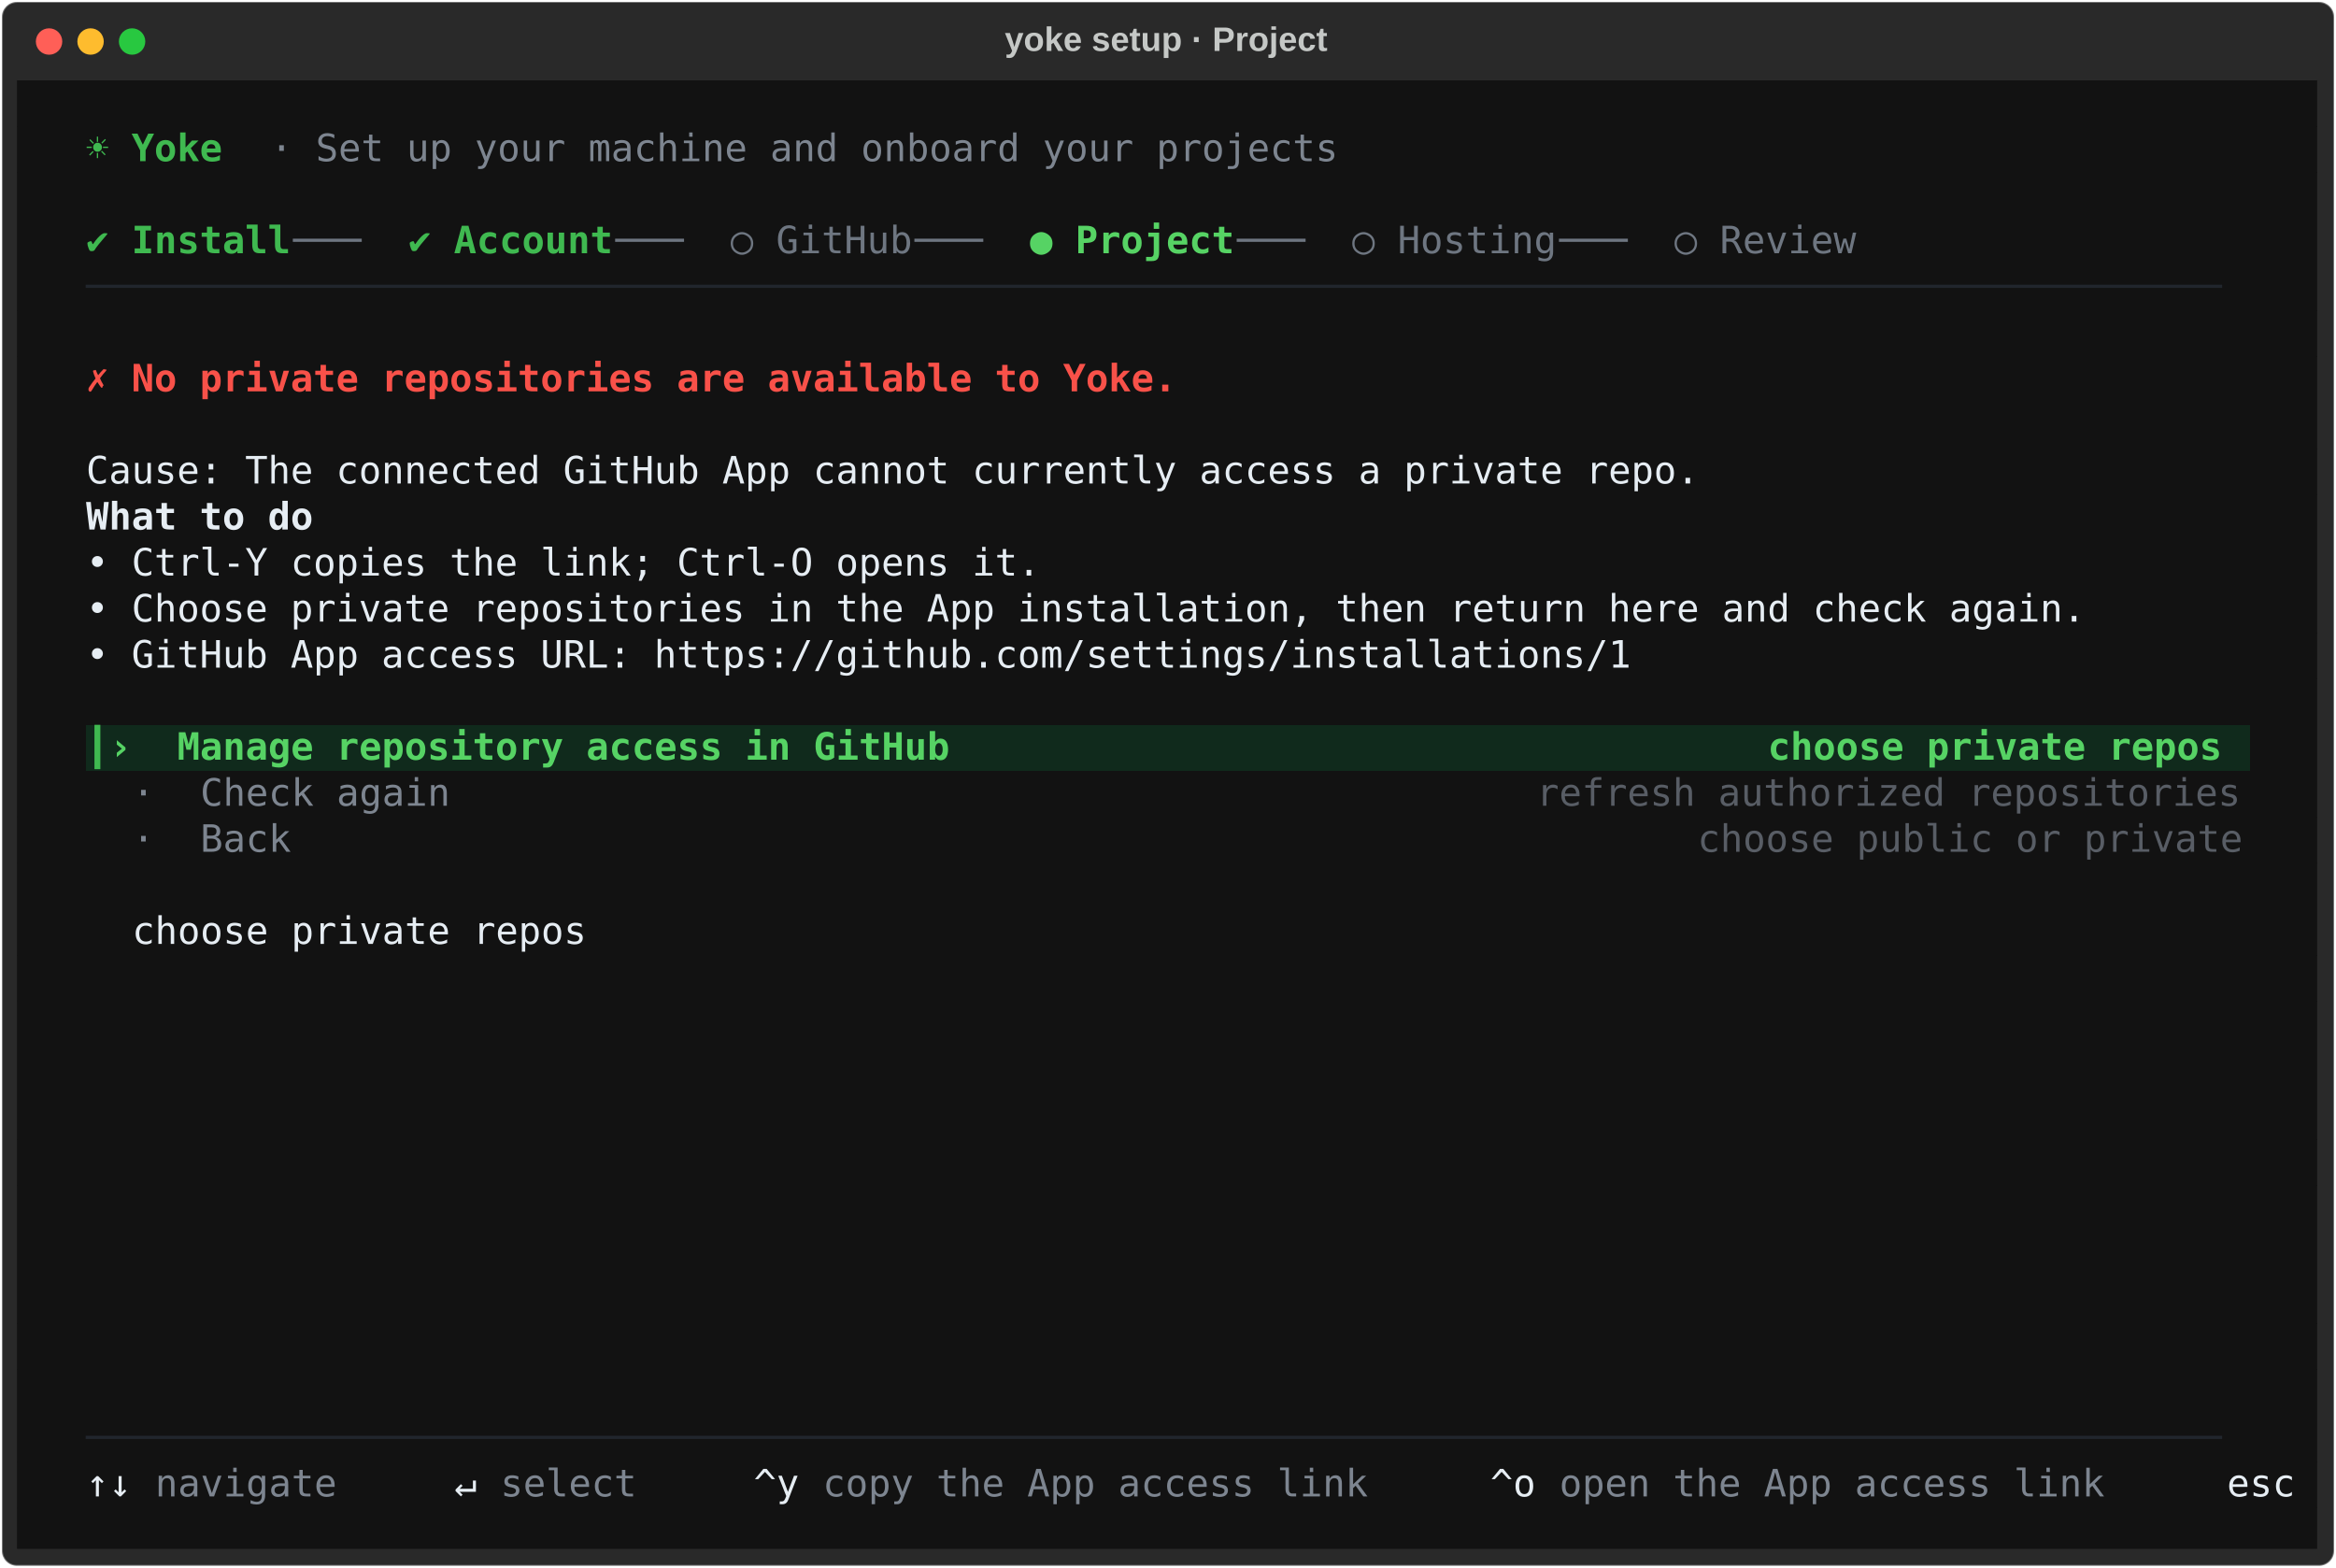
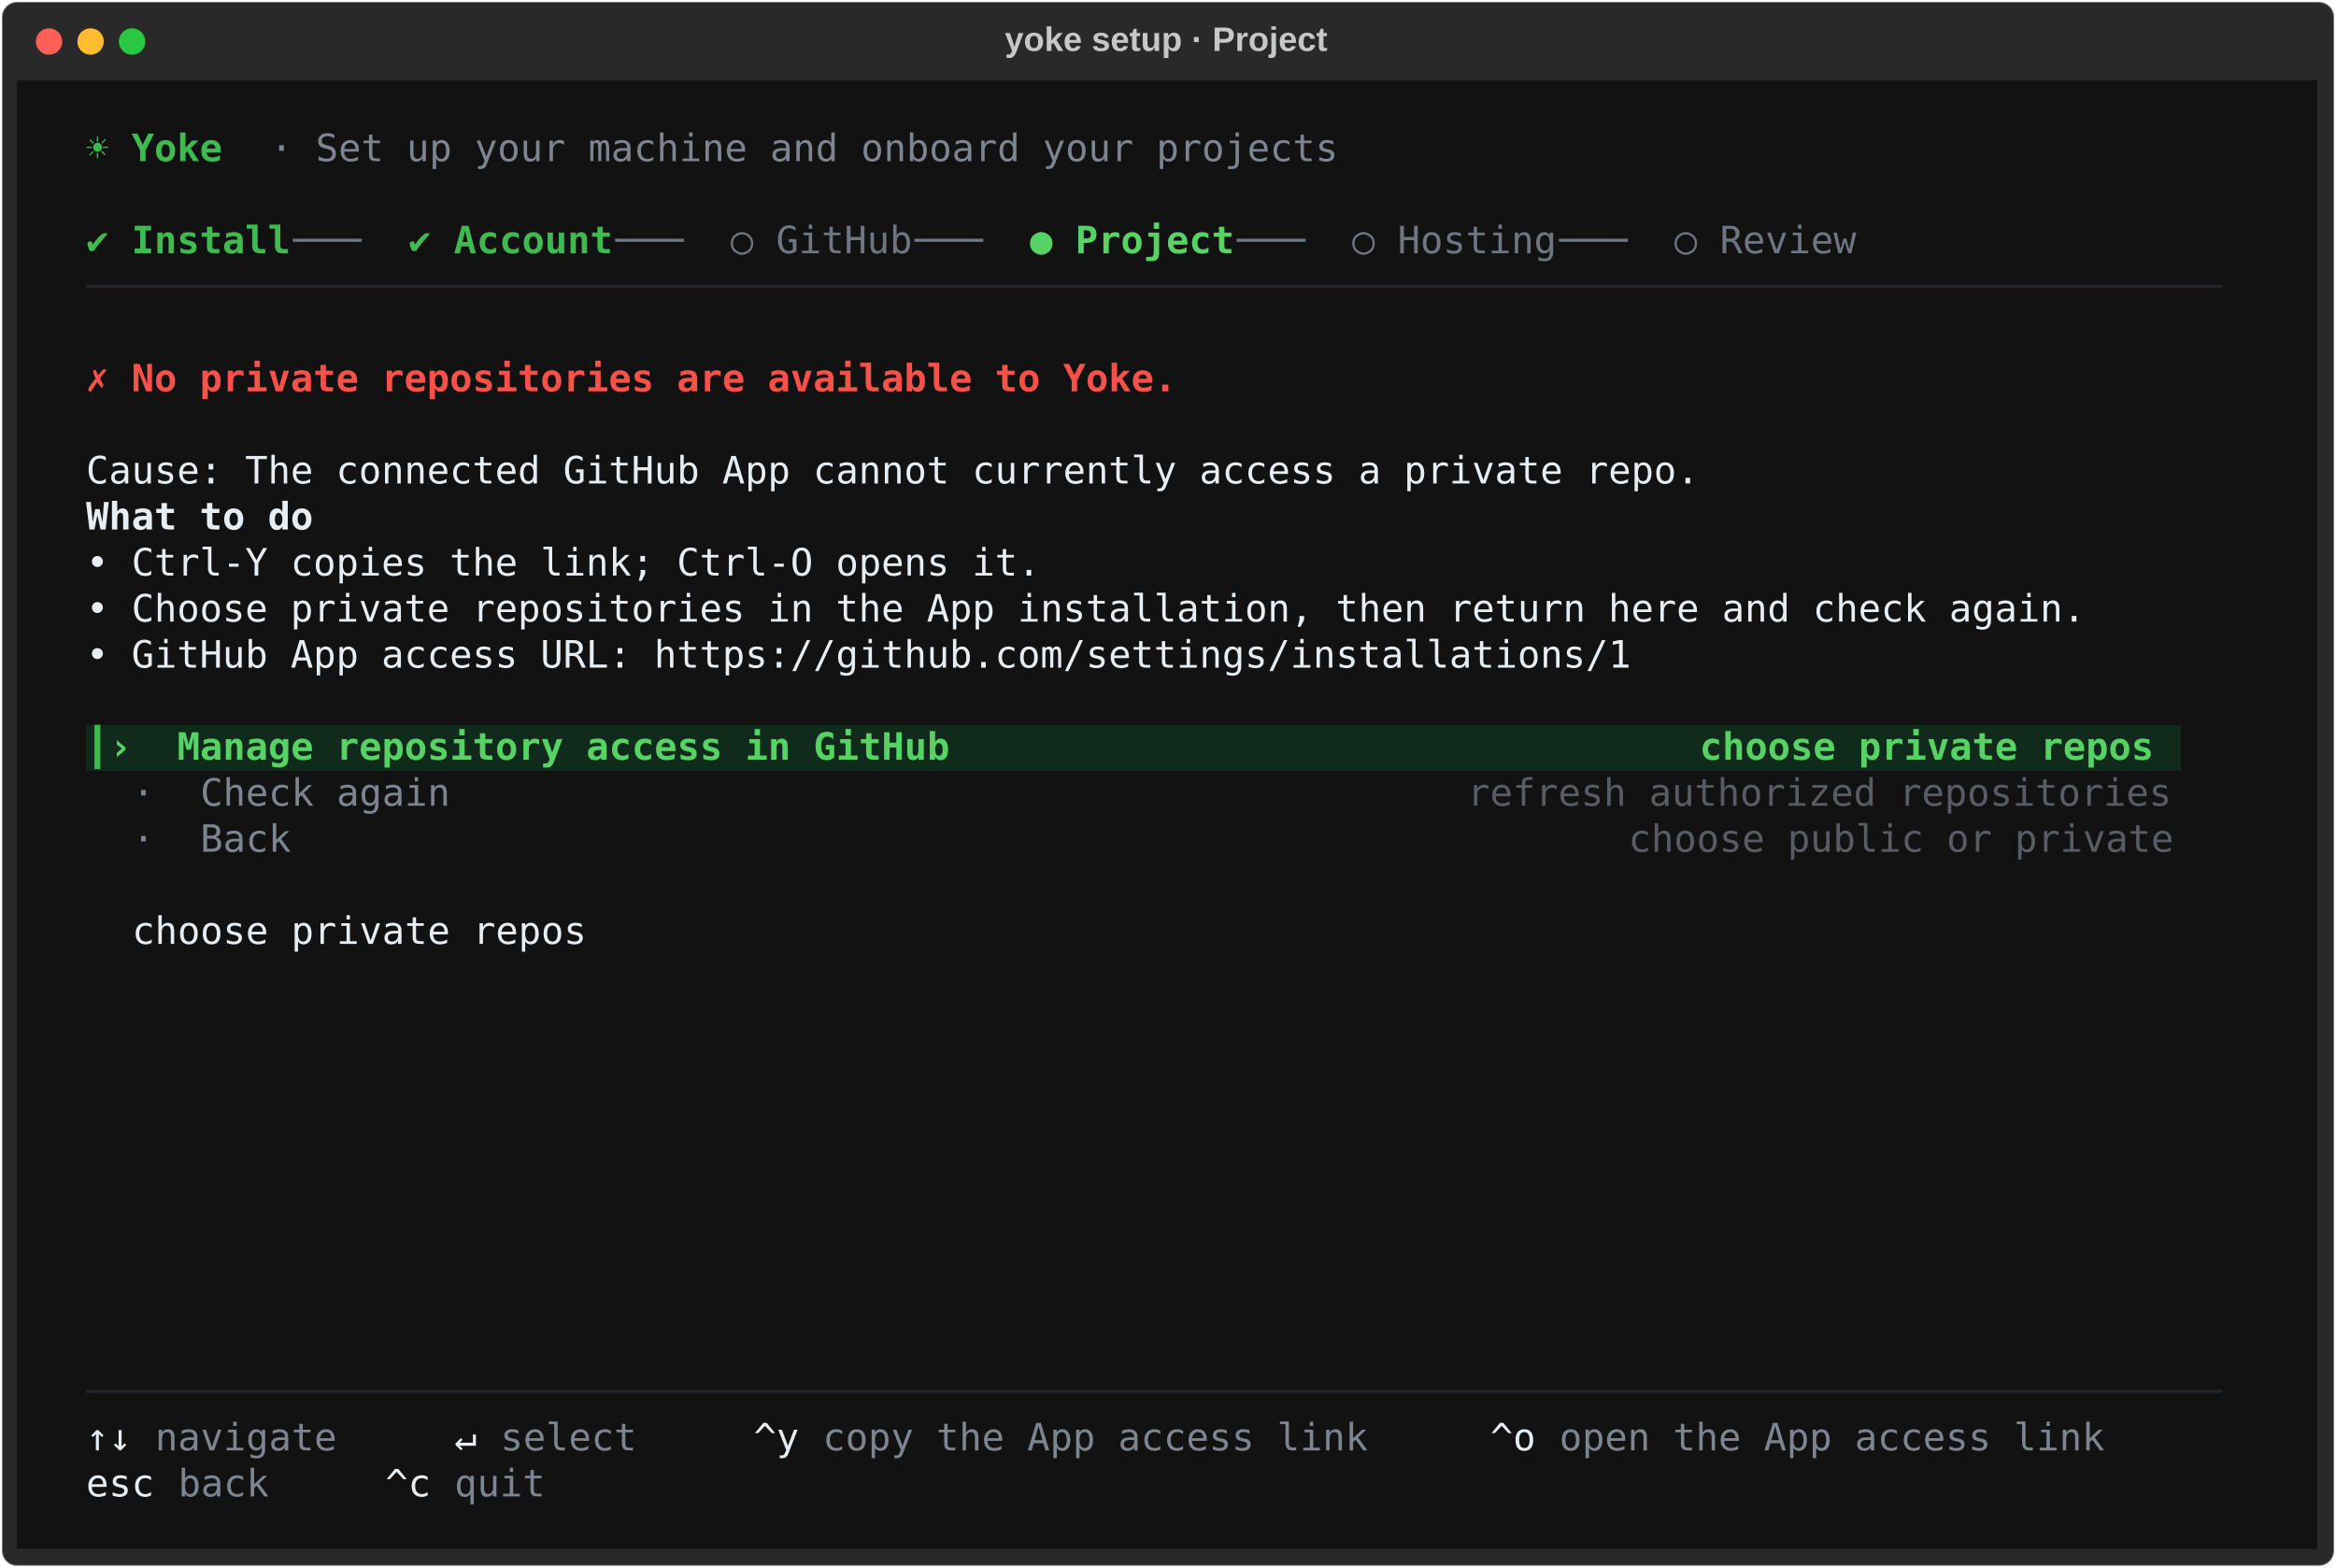
<svg xmlns="http://www.w3.org/2000/svg" class="rich-terminal" viewBox="0 0 1238 830.8">
  <style>

    @font-face {
        font-family: "Fira Code";
        src: local("FiraCode-Regular"),
                url("https://cdnjs.cloudflare.com/ajax/libs/firacode/{{VERSION}}/woff2/FiraCode-Regular.woff2") format("woff2"),
                url("https://cdnjs.cloudflare.com/ajax/libs/firacode/{{VERSION}}/woff/FiraCode-Regular.woff") format("woff");
        font-style: normal;
        font-weight: 400;
    }
    @font-face {
        font-family: "Fira Code";
        src: local("FiraCode-Bold"),
                url("https://cdnjs.cloudflare.com/ajax/libs/firacode/{{VERSION}}/woff2/FiraCode-Bold.woff2") format("woff2"),
                url("https://cdnjs.cloudflare.com/ajax/libs/firacode/{{VERSION}}/woff/FiraCode-Bold.woff") format("woff");
        font-style: bold;
        font-weight: 700;
    }

    .terminal-YOKE-matrix {
        font-family: Fira Code, monospace;
        font-size: 20px;
        line-height: 24.4px;
        font-variant-east-asian: full-width;
    }

    .terminal-YOKE-title {
        font-size: 18px;
        font-weight: bold;
        font-family: arial;
    }

.terminal-YOKE-r2 { fill: #3fb950;font-weight: bold }
.terminal-YOKE-r3 { fill: #e6edf3 }
.terminal-YOKE-r4 { fill: #7d8590 }
.terminal-YOKE-r5 { fill: #6e7681 }
.terminal-YOKE-r6 { fill: #56d364;font-weight: bold }
.terminal-YOKE-r7 { fill: #21262d }
.terminal-YOKE-r8 { fill: #f85149;font-weight: bold }
.terminal-YOKE-r9 { fill: #e6edf3;font-weight: bold }
.terminal-YOKE-r10 { fill: #3fb950 }
.terminal-YOKE-r12 { fill: #585d65 }
    </style>
  <defs>
    <clipPath id="terminal-YOKE-clip-terminal">
      <rect x="0" y="0" width="1219.0" height="779.8" />
    </clipPath>
    <clipPath id="terminal-YOKE-line-0">
      <rect x="0" y="1.5" width="1220" height="24.65" />
    </clipPath>
    <clipPath id="terminal-YOKE-line-1">
      <rect x="0" y="25.9" width="1220" height="24.65" />
    </clipPath>
    <clipPath id="terminal-YOKE-line-2">
      <rect x="0" y="50.3" width="1220" height="24.65" />
    </clipPath>
    <clipPath id="terminal-YOKE-line-3">
      <rect x="0" y="74.7" width="1220" height="24.65" />
    </clipPath>
    <clipPath id="terminal-YOKE-line-4">
      <rect x="0" y="99.1" width="1220" height="24.65" />
    </clipPath>
    <clipPath id="terminal-YOKE-line-5">
      <rect x="0" y="123.5" width="1220" height="24.65" />
    </clipPath>
    <clipPath id="terminal-YOKE-line-6">
      <rect x="0" y="147.9" width="1220" height="24.65" />
    </clipPath>
    <clipPath id="terminal-YOKE-line-7">
      <rect x="0" y="172.3" width="1220" height="24.65" />
    </clipPath>
    <clipPath id="terminal-YOKE-line-8">
      <rect x="0" y="196.7" width="1220" height="24.65" />
    </clipPath>
    <clipPath id="terminal-YOKE-line-9">
      <rect x="0" y="221.1" width="1220" height="24.65" />
    </clipPath>
    <clipPath id="terminal-YOKE-line-10">
      <rect x="0" y="245.5" width="1220" height="24.65" />
    </clipPath>
    <clipPath id="terminal-YOKE-line-11">
      <rect x="0" y="269.9" width="1220" height="24.65" />
    </clipPath>
    <clipPath id="terminal-YOKE-line-12">
      <rect x="0" y="294.3" width="1220" height="24.65" />
    </clipPath>
    <clipPath id="terminal-YOKE-line-13">
      <rect x="0" y="318.7" width="1220" height="24.65" />
    </clipPath>
    <clipPath id="terminal-YOKE-line-14">
      <rect x="0" y="343.1" width="1220" height="24.65" />
    </clipPath>
    <clipPath id="terminal-YOKE-line-15">
      <rect x="0" y="367.5" width="1220" height="24.65" />
    </clipPath>
    <clipPath id="terminal-YOKE-line-16">
      <rect x="0" y="391.9" width="1220" height="24.65" />
    </clipPath>
    <clipPath id="terminal-YOKE-line-17">
      <rect x="0" y="416.3" width="1220" height="24.65" />
    </clipPath>
    <clipPath id="terminal-YOKE-line-18">
      <rect x="0" y="440.7" width="1220" height="24.65" />
    </clipPath>
    <clipPath id="terminal-YOKE-line-19">
      <rect x="0" y="465.1" width="1220" height="24.65" />
    </clipPath>
    <clipPath id="terminal-YOKE-line-20">
      <rect x="0" y="489.5" width="1220" height="24.65" />
    </clipPath>
    <clipPath id="terminal-YOKE-line-21">
      <rect x="0" y="513.9" width="1220" height="24.65" />
    </clipPath>
    <clipPath id="terminal-YOKE-line-22">
      <rect x="0" y="538.3" width="1220" height="24.65" />
    </clipPath>
    <clipPath id="terminal-YOKE-line-23">
      <rect x="0" y="562.7" width="1220" height="24.65" />
    </clipPath>
    <clipPath id="terminal-YOKE-line-24">
      <rect x="0" y="587.1" width="1220" height="24.65" />
    </clipPath>
    <clipPath id="terminal-YOKE-line-25">
      <rect x="0" y="611.5" width="1220" height="24.65" />
    </clipPath>
    <clipPath id="terminal-YOKE-line-26">
      <rect x="0" y="635.9" width="1220" height="24.65" />
    </clipPath>
    <clipPath id="terminal-YOKE-line-27">
      <rect x="0" y="660.3" width="1220" height="24.65" />
    </clipPath>
    <clipPath id="terminal-YOKE-line-28">
      <rect x="0" y="684.7" width="1220" height="24.65" />
    </clipPath>
    <clipPath id="terminal-YOKE-line-29">
      <rect x="0" y="709.1" width="1220" height="24.65" />
    </clipPath>
    <clipPath id="terminal-YOKE-line-30">
      <rect x="0" y="733.5" width="1220" height="24.65" />
    </clipPath>
  </defs>
  <rect fill="#292929" stroke="rgba(255,255,255,0.35)" stroke-width="1" x="1" y="1" width="1236" height="828.8" rx="8" />
  <text class="terminal-YOKE-title" fill="#c5c8c6" text-anchor="middle" x="618" y="27">yoke setup · Project</text>
  <g transform="translate(26,22)">
    <circle cx="0" cy="0" r="7" fill="#ff5f57" />
    <circle cx="22" cy="0" r="7" fill="#febc2e" />
    <circle cx="44" cy="0" r="7" fill="#28c840" />
  </g>
  <g transform="translate(9, 41)" clip-path="url(#terminal-YOKE-clip-terminal)">
    <rect fill="#121212" x="0" y="1.5" width="1220" height="24.65" shape-rendering="crispEdges" />
    <rect fill="#121212" x="0" y="25.9" width="36.6" height="24.65" shape-rendering="crispEdges" />
    <rect fill="#121212" x="36.6" y="25.9" width="73.2" height="24.65" shape-rendering="crispEdges" />
    <rect fill="#121212" x="109.8" y="25.9" width="24.4" height="24.65" shape-rendering="crispEdges" />
    <rect fill="#121212" x="134.2" y="25.9" width="573.4" height="24.65" shape-rendering="crispEdges" />
-     <rect fill="#121212" x="707.6" y="25.9" width="512.4" height="24.65" shape-rendering="crispEdges" />
+     <rect fill="#121212" x="707.6" y="25.9" width="475.8" height="24.65" shape-rendering="crispEdges" />
+     <rect fill="#121212" x="1183.4" y="25.9" width="36.6" height="24.65" shape-rendering="crispEdges" />
    <rect fill="#121212" x="0" y="50.3" width="1220" height="24.65" shape-rendering="crispEdges" />
    <rect fill="#121212" x="0" y="74.7" width="36.6" height="24.65" shape-rendering="crispEdges" />
    <rect fill="#121212" x="36.6" y="74.7" width="109.8" height="24.65" shape-rendering="crispEdges" />
    <rect fill="#121212" x="146.4" y="74.7" width="61" height="24.65" shape-rendering="crispEdges" />
    <rect fill="#121212" x="207.4" y="74.7" width="109.8" height="24.65" shape-rendering="crispEdges" />
    <rect fill="#121212" x="317.2" y="74.7" width="61" height="24.65" shape-rendering="crispEdges" />
    <rect fill="#121212" x="378.2" y="74.7" width="97.6" height="24.65" shape-rendering="crispEdges" />
    <rect fill="#121212" x="475.8" y="74.7" width="61" height="24.65" shape-rendering="crispEdges" />
    <rect fill="#121212" x="536.8" y="74.7" width="109.8" height="24.65" shape-rendering="crispEdges" />
    <rect fill="#121212" x="646.6" y="74.7" width="61" height="24.65" shape-rendering="crispEdges" />
    <rect fill="#121212" x="707.6" y="74.7" width="109.8" height="24.65" shape-rendering="crispEdges" />
    <rect fill="#121212" x="817.4" y="74.7" width="61" height="24.65" shape-rendering="crispEdges" />
    <rect fill="#121212" x="878.4" y="74.7" width="97.6" height="24.65" shape-rendering="crispEdges" />
-     <rect fill="#121212" x="976" y="74.7" width="244" height="24.65" shape-rendering="crispEdges" />
+     <rect fill="#121212" x="976" y="74.7" width="207.4" height="24.65" shape-rendering="crispEdges" />
+     <rect fill="#121212" x="1183.4" y="74.7" width="36.6" height="24.65" shape-rendering="crispEdges" />
    <rect fill="#121212" x="0" y="99.1" width="36.6" height="24.65" shape-rendering="crispEdges" />
    <rect fill="#121212" x="36.6" y="99.1" width="1146.8" height="24.65" shape-rendering="crispEdges" />
    <rect fill="#121212" x="1183.4" y="99.1" width="36.6" height="24.65" shape-rendering="crispEdges" />
    <rect fill="#121212" x="0" y="123.5" width="1220" height="24.65" shape-rendering="crispEdges" />
    <rect fill="#121212" x="0" y="147.9" width="36.6" height="24.65" shape-rendering="crispEdges" />
    <rect fill="#121212" x="36.6" y="147.9" width="585.6" height="24.65" shape-rendering="crispEdges" />
-     <rect fill="#121212" x="622.2" y="147.9" width="597.8" height="24.65" shape-rendering="crispEdges" />
+     <rect fill="#121212" x="622.2" y="147.9" width="561.2" height="24.65" shape-rendering="crispEdges" />
+     <rect fill="#121212" x="1183.4" y="147.9" width="36.6" height="24.65" shape-rendering="crispEdges" />
    <rect fill="#121212" x="0" y="172.3" width="36.6" height="24.65" shape-rendering="crispEdges" />
    <rect fill="#121212" x="36.6" y="172.3" width="0" height="24.65" shape-rendering="crispEdges" />
-     <rect fill="#121212" x="36.6" y="172.3" width="1183.4" height="24.65" shape-rendering="crispEdges" />
+     <rect fill="#121212" x="36.6" y="172.3" width="1146.8" height="24.65" shape-rendering="crispEdges" />
+     <rect fill="#121212" x="1183.4" y="172.3" width="36.6" height="24.65" shape-rendering="crispEdges" />
    <rect fill="#121212" x="0" y="196.7" width="36.6" height="24.65" shape-rendering="crispEdges" />
    <rect fill="#121212" x="36.6" y="196.7" width="866.2" height="24.65" shape-rendering="crispEdges" />
-     <rect fill="#121212" x="902.8" y="196.7" width="317.2" height="24.65" shape-rendering="crispEdges" />
+     <rect fill="#121212" x="902.8" y="196.7" width="280.6" height="24.65" shape-rendering="crispEdges" />
+     <rect fill="#121212" x="1183.4" y="196.7" width="36.6" height="24.65" shape-rendering="crispEdges" />
    <rect fill="#121212" x="0" y="221.1" width="36.6" height="24.65" shape-rendering="crispEdges" />
    <rect fill="#121212" x="36.6" y="221.1" width="122" height="24.65" shape-rendering="crispEdges" />
-     <rect fill="#121212" x="158.6" y="221.1" width="1061.4" height="24.65" shape-rendering="crispEdges" />
+     <rect fill="#121212" x="158.6" y="221.1" width="1024.8" height="24.65" shape-rendering="crispEdges" />
+     <rect fill="#121212" x="1183.4" y="221.1" width="36.6" height="24.65" shape-rendering="crispEdges" />
    <rect fill="#121212" x="0" y="245.5" width="36.6" height="24.65" shape-rendering="crispEdges" />
    <rect fill="#121212" x="36.6" y="245.5" width="536.8" height="24.65" shape-rendering="crispEdges" />
-     <rect fill="#121212" x="573.4" y="245.5" width="646.6" height="24.65" shape-rendering="crispEdges" />
+     <rect fill="#121212" x="573.4" y="245.5" width="610" height="24.65" shape-rendering="crispEdges" />
+     <rect fill="#121212" x="1183.4" y="245.5" width="36.6" height="24.65" shape-rendering="crispEdges" />
    <rect fill="#121212" x="0" y="269.9" width="36.6" height="24.65" shape-rendering="crispEdges" />
    <rect fill="#121212" x="36.6" y="269.9" width="1098" height="24.65" shape-rendering="crispEdges" />
-     <rect fill="#121212" x="1134.6" y="269.9" width="85.4" height="24.65" shape-rendering="crispEdges" />
+     <rect fill="#121212" x="1134.6" y="269.9" width="48.8" height="24.65" shape-rendering="crispEdges" />
+     <rect fill="#121212" x="1183.4" y="269.9" width="36.6" height="24.65" shape-rendering="crispEdges" />
    <rect fill="#121212" x="0" y="294.3" width="36.6" height="24.65" shape-rendering="crispEdges" />
    <rect fill="#121212" x="36.6" y="294.3" width="854" height="24.65" shape-rendering="crispEdges" />
-     <rect fill="#121212" x="890.6" y="294.3" width="329.4" height="24.65" shape-rendering="crispEdges" />
+     <rect fill="#121212" x="890.6" y="294.3" width="292.8" height="24.65" shape-rendering="crispEdges" />
+     <rect fill="#121212" x="1183.4" y="294.3" width="36.6" height="24.65" shape-rendering="crispEdges" />
    <rect fill="#121212" x="0" y="318.7" width="36.6" height="24.65" shape-rendering="crispEdges" />
    <rect fill="#121212" x="36.6" y="318.7" width="0" height="24.65" shape-rendering="crispEdges" />
-     <rect fill="#121212" x="36.6" y="318.7" width="1183.4" height="24.65" shape-rendering="crispEdges" />
+     <rect fill="#121212" x="36.6" y="318.7" width="1146.8" height="24.65" shape-rendering="crispEdges" />
+     <rect fill="#121212" x="1183.4" y="318.7" width="36.6" height="24.65" shape-rendering="crispEdges" />
    <rect fill="#121212" x="0" y="343.1" width="36.6" height="24.65" shape-rendering="crispEdges" />
    <rect fill="#102a1c" x="36.6" y="343.1" width="12.2" height="24.65" shape-rendering="crispEdges" />
-     <rect fill="#102a1c" x="48.8" y="343.1" width="1134.6" height="24.65" shape-rendering="crispEdges" />
+     <rect fill="#102a1c" x="48.8" y="343.1" width="1098" height="24.65" shape-rendering="crispEdges" />
+     <rect fill="#121212" x="1146.8" y="343.1" width="36.6" height="24.65" shape-rendering="crispEdges" />
    <rect fill="#121212" x="1183.4" y="343.1" width="36.6" height="24.65" shape-rendering="crispEdges" />
    <rect fill="#121212" x="0" y="367.5" width="36.6" height="24.65" shape-rendering="crispEdges" />
    <rect fill="#121212" x="36.6" y="367.5" width="12.2" height="24.65" shape-rendering="crispEdges" />
    <rect fill="#121212" x="48.8" y="367.5" width="12.2" height="24.65" shape-rendering="crispEdges" />
-     <rect fill="#121212" x="61" y="367.5" width="744.2" height="24.65" shape-rendering="crispEdges" />
-     <rect fill="#121212" x="805.2" y="367.5" width="378.2" height="24.65" shape-rendering="crispEdges" />
+     <rect fill="#121212" x="61" y="367.5" width="707.6" height="24.65" shape-rendering="crispEdges" />
+     <rect fill="#121212" x="768.6" y="367.5" width="378.2" height="24.65" shape-rendering="crispEdges" />
+     <rect fill="#121212" x="1146.8" y="367.5" width="36.6" height="24.65" shape-rendering="crispEdges" />
    <rect fill="#121212" x="1183.4" y="367.5" width="36.6" height="24.65" shape-rendering="crispEdges" />
    <rect fill="#121212" x="0" y="391.9" width="36.6" height="24.65" shape-rendering="crispEdges" />
    <rect fill="#121212" x="36.6" y="391.9" width="12.2" height="24.65" shape-rendering="crispEdges" />
    <rect fill="#121212" x="48.8" y="391.9" width="12.2" height="24.65" shape-rendering="crispEdges" />
-     <rect fill="#121212" x="61" y="391.9" width="829.6" height="24.65" shape-rendering="crispEdges" />
-     <rect fill="#121212" x="890.6" y="391.9" width="292.8" height="24.65" shape-rendering="crispEdges" />
+     <rect fill="#121212" x="61" y="391.9" width="793" height="24.65" shape-rendering="crispEdges" />
+     <rect fill="#121212" x="854" y="391.9" width="292.8" height="24.65" shape-rendering="crispEdges" />
+     <rect fill="#121212" x="1146.8" y="391.9" width="36.6" height="24.65" shape-rendering="crispEdges" />
    <rect fill="#121212" x="1183.4" y="391.9" width="36.6" height="24.65" shape-rendering="crispEdges" />
    <rect fill="#121212" x="0" y="416.3" width="36.6" height="24.65" shape-rendering="crispEdges" />
-     <rect fill="#121212" x="36.6" y="416.3" width="1146.8" height="24.65" shape-rendering="crispEdges" />
+     <rect fill="#121212" x="36.6" y="416.3" width="1110.2" height="24.65" shape-rendering="crispEdges" />
+     <rect fill="#121212" x="1146.8" y="416.3" width="36.6" height="24.65" shape-rendering="crispEdges" />
    <rect fill="#121212" x="1183.4" y="416.3" width="36.6" height="24.65" shape-rendering="crispEdges" />
    <rect fill="#121212" x="0" y="440.7" width="36.6" height="24.65" shape-rendering="crispEdges" />
    <rect fill="#121212" x="36.6" y="440.7" width="24.4" height="24.65" shape-rendering="crispEdges" />
    <rect fill="#121212" x="61" y="440.7" width="244" height="24.65" shape-rendering="crispEdges" />
-     <rect fill="#121212" x="305" y="440.7" width="841.8" height="24.65" shape-rendering="crispEdges" />
+     <rect fill="#121212" x="305" y="440.7" width="805.2" height="24.65" shape-rendering="crispEdges" />
+     <rect fill="#121212" x="1110.2" y="440.7" width="36.6" height="24.65" shape-rendering="crispEdges" />
    <rect fill="#121212" x="1146.8" y="440.7" width="36.6" height="24.65" shape-rendering="crispEdges" />
    <rect fill="#121212" x="1183.4" y="440.7" width="36.6" height="24.65" shape-rendering="crispEdges" />
    <rect fill="#121212" x="0" y="465.1" width="36.6" height="24.65" shape-rendering="crispEdges" />
-     <rect fill="#121212" x="36.6" y="465.1" width="1183.4" height="24.65" shape-rendering="crispEdges" />
+     <rect fill="#121212" x="36.6" y="465.1" width="1146.8" height="24.65" shape-rendering="crispEdges" />
+     <rect fill="#121212" x="1183.4" y="465.1" width="36.6" height="24.65" shape-rendering="crispEdges" />
    <rect fill="#121212" x="0" y="489.5" width="36.6" height="24.65" shape-rendering="crispEdges" />
-     <rect fill="#121212" x="36.6" y="489.5" width="1183.4" height="24.65" shape-rendering="crispEdges" />
+     <rect fill="#121212" x="36.6" y="489.5" width="1146.8" height="24.65" shape-rendering="crispEdges" />
+     <rect fill="#121212" x="1183.4" y="489.5" width="36.6" height="24.65" shape-rendering="crispEdges" />
    <rect fill="#121212" x="0" y="513.9" width="36.6" height="24.65" shape-rendering="crispEdges" />
-     <rect fill="#121212" x="36.6" y="513.9" width="1183.4" height="24.65" shape-rendering="crispEdges" />
+     <rect fill="#121212" x="36.6" y="513.9" width="1146.8" height="24.65" shape-rendering="crispEdges" />
+     <rect fill="#121212" x="1183.4" y="513.9" width="36.6" height="24.65" shape-rendering="crispEdges" />
    <rect fill="#121212" x="0" y="538.3" width="36.6" height="24.65" shape-rendering="crispEdges" />
-     <rect fill="#121212" x="36.6" y="538.3" width="1183.4" height="24.65" shape-rendering="crispEdges" />
+     <rect fill="#121212" x="36.6" y="538.3" width="1146.8" height="24.65" shape-rendering="crispEdges" />
+     <rect fill="#121212" x="1183.4" y="538.3" width="36.6" height="24.65" shape-rendering="crispEdges" />
    <rect fill="#121212" x="0" y="562.7" width="36.6" height="24.65" shape-rendering="crispEdges" />
-     <rect fill="#121212" x="36.6" y="562.7" width="1183.4" height="24.65" shape-rendering="crispEdges" />
+     <rect fill="#121212" x="36.6" y="562.7" width="1146.8" height="24.65" shape-rendering="crispEdges" />
+     <rect fill="#121212" x="1183.4" y="562.7" width="36.6" height="24.65" shape-rendering="crispEdges" />
    <rect fill="#121212" x="0" y="587.1" width="36.6" height="24.65" shape-rendering="crispEdges" />
-     <rect fill="#121212" x="36.6" y="587.1" width="1183.4" height="24.65" shape-rendering="crispEdges" />
+     <rect fill="#121212" x="36.6" y="587.1" width="1146.8" height="24.65" shape-rendering="crispEdges" />
+     <rect fill="#121212" x="1183.4" y="587.1" width="36.6" height="24.65" shape-rendering="crispEdges" />
    <rect fill="#121212" x="0" y="611.5" width="36.6" height="24.65" shape-rendering="crispEdges" />
-     <rect fill="#121212" x="36.6" y="611.5" width="1183.4" height="24.65" shape-rendering="crispEdges" />
+     <rect fill="#121212" x="36.6" y="611.5" width="1146.8" height="24.65" shape-rendering="crispEdges" />
+     <rect fill="#121212" x="1183.4" y="611.5" width="36.6" height="24.65" shape-rendering="crispEdges" />
    <rect fill="#121212" x="0" y="635.9" width="36.6" height="24.65" shape-rendering="crispEdges" />
-     <rect fill="#121212" x="36.6" y="635.9" width="1183.4" height="24.65" shape-rendering="crispEdges" />
+     <rect fill="#121212" x="36.6" y="635.9" width="1146.8" height="24.65" shape-rendering="crispEdges" />
+     <rect fill="#121212" x="1183.4" y="635.9" width="36.6" height="24.65" shape-rendering="crispEdges" />
    <rect fill="#121212" x="0" y="660.3" width="36.6" height="24.65" shape-rendering="crispEdges" />
-     <rect fill="#121212" x="36.6" y="660.3" width="1183.4" height="24.65" shape-rendering="crispEdges" />
+     <rect fill="#121212" x="36.6" y="660.3" width="1146.8" height="24.65" shape-rendering="crispEdges" />
+     <rect fill="#121212" x="1183.4" y="660.3" width="36.6" height="24.65" shape-rendering="crispEdges" />
    <rect fill="#121212" x="0" y="684.7" width="36.6" height="24.65" shape-rendering="crispEdges" />
-     <rect fill="#121212" x="36.6" y="684.7" width="1183.4" height="24.65" shape-rendering="crispEdges" />
+     <rect fill="#121212" x="36.6" y="684.7" width="1146.8" height="24.65" shape-rendering="crispEdges" />
+     <rect fill="#121212" x="1183.4" y="684.7" width="36.6" height="24.65" shape-rendering="crispEdges" />
    <rect fill="#121212" x="0" y="709.1" width="36.6" height="24.65" shape-rendering="crispEdges" />
-     <rect fill="#121212" x="36.6" y="709.1" width="1146.8" height="24.65" shape-rendering="crispEdges" />
+     <rect fill="#121212" x="36.6" y="709.1" width="24.4" height="24.65" shape-rendering="crispEdges" />
+     <rect fill="#121212" x="61" y="709.1" width="12.2" height="24.65" shape-rendering="crispEdges" />
+     <rect fill="#121212" x="73.2" y="709.1" width="97.6" height="24.65" shape-rendering="crispEdges" />
+     <rect fill="#121212" x="170.8" y="709.1" width="61" height="24.65" shape-rendering="crispEdges" />
+     <rect fill="#121212" x="231.8" y="709.1" width="12.2" height="24.65" shape-rendering="crispEdges" />
+     <rect fill="#121212" x="244" y="709.1" width="12.2" height="24.65" shape-rendering="crispEdges" />
+     <rect fill="#121212" x="256.2" y="709.1" width="73.2" height="24.65" shape-rendering="crispEdges" />
+     <rect fill="#121212" x="329.4" y="709.1" width="61" height="24.65" shape-rendering="crispEdges" />
+     <rect fill="#121212" x="390.4" y="709.1" width="24.4" height="24.65" shape-rendering="crispEdges" />
+     <rect fill="#121212" x="414.8" y="709.1" width="12.2" height="24.65" shape-rendering="crispEdges" />
+     <rect fill="#121212" x="427" y="709.1" width="292.8" height="24.65" shape-rendering="crispEdges" />
+     <rect fill="#121212" x="719.8" y="709.1" width="61" height="24.65" shape-rendering="crispEdges" />
+     <rect fill="#121212" x="780.8" y="709.1" width="24.4" height="24.65" shape-rendering="crispEdges" />
+     <rect fill="#121212" x="805.2" y="709.1" width="12.2" height="24.65" shape-rendering="crispEdges" />
+     <rect fill="#121212" x="817.4" y="709.1" width="292.8" height="24.65" shape-rendering="crispEdges" />
+     <rect fill="#121212" x="1110.2" y="709.1" width="73.2" height="24.65" shape-rendering="crispEdges" />
    <rect fill="#121212" x="1183.4" y="709.1" width="36.6" height="24.65" shape-rendering="crispEdges" />
    <rect fill="#121212" x="0" y="733.5" width="36.6" height="24.65" shape-rendering="crispEdges" />
-     <rect fill="#121212" x="36.6" y="733.5" width="24.4" height="24.65" shape-rendering="crispEdges" />
-     <rect fill="#121212" x="61" y="733.5" width="12.2" height="24.65" shape-rendering="crispEdges" />
-     <rect fill="#121212" x="73.2" y="733.5" width="97.6" height="24.65" shape-rendering="crispEdges" />
-     <rect fill="#121212" x="170.8" y="733.5" width="61" height="24.65" shape-rendering="crispEdges" />
-     <rect fill="#121212" x="231.8" y="733.5" width="12.2" height="24.65" shape-rendering="crispEdges" />
-     <rect fill="#121212" x="244" y="733.5" width="12.2" height="24.65" shape-rendering="crispEdges" />
-     <rect fill="#121212" x="256.2" y="733.5" width="73.2" height="24.65" shape-rendering="crispEdges" />
-     <rect fill="#121212" x="329.4" y="733.5" width="61" height="24.65" shape-rendering="crispEdges" />
-     <rect fill="#121212" x="390.4" y="733.5" width="24.4" height="24.65" shape-rendering="crispEdges" />
-     <rect fill="#121212" x="414.8" y="733.5" width="12.2" height="24.65" shape-rendering="crispEdges" />
-     <rect fill="#121212" x="427" y="733.5" width="292.8" height="24.65" shape-rendering="crispEdges" />
-     <rect fill="#121212" x="719.8" y="733.5" width="61" height="24.65" shape-rendering="crispEdges" />
-     <rect fill="#121212" x="780.8" y="733.5" width="24.4" height="24.65" shape-rendering="crispEdges" />
-     <rect fill="#121212" x="805.2" y="733.5" width="12.2" height="24.65" shape-rendering="crispEdges" />
-     <rect fill="#121212" x="817.4" y="733.5" width="292.8" height="24.65" shape-rendering="crispEdges" />
-     <rect fill="#121212" x="1110.2" y="733.5" width="61" height="24.65" shape-rendering="crispEdges" />
-     <rect fill="#121212" x="1171.2" y="733.5" width="36.6" height="24.65" shape-rendering="crispEdges" />
-     <rect fill="#121212" x="1207.8" y="733.5" width="12.2" height="24.65" shape-rendering="crispEdges" />
+     <rect fill="#121212" x="36.6" y="733.5" width="36.6" height="24.65" shape-rendering="crispEdges" />
+     <rect fill="#121212" x="73.2" y="733.5" width="12.2" height="24.65" shape-rendering="crispEdges" />
+     <rect fill="#121212" x="85.4" y="733.5" width="48.8" height="24.65" shape-rendering="crispEdges" />
+     <rect fill="#121212" x="134.2" y="733.5" width="61" height="24.65" shape-rendering="crispEdges" />
+     <rect fill="#121212" x="195.2" y="733.5" width="24.4" height="24.65" shape-rendering="crispEdges" />
+     <rect fill="#121212" x="219.6" y="733.5" width="12.2" height="24.65" shape-rendering="crispEdges" />
+     <rect fill="#121212" x="231.8" y="733.5" width="48.8" height="24.65" shape-rendering="crispEdges" />
+     <rect fill="#121212" x="280.6" y="733.5" width="902.8" height="24.65" shape-rendering="crispEdges" />
+     <rect fill="#121212" x="1183.4" y="733.5" width="36.6" height="24.65" shape-rendering="crispEdges" />
    <rect fill="#121212" x="0" y="757.9" width="1220" height="24.65" shape-rendering="crispEdges" />
    <g class="terminal-YOKE-matrix">
      <text class="terminal-YOKE-r2" x="36.6" y="44.4" textLength="73.2" clip-path="url(#terminal-YOKE-line-1)">☀ Yoke</text>
      <text class="terminal-YOKE-r4" x="134.2" y="44.4" textLength="573.4" clip-path="url(#terminal-YOKE-line-1)">· Set up your machine and onboard your projects</text>
      <text class="terminal-YOKE-r2" x="36.6" y="93.2" textLength="109.8" clip-path="url(#terminal-YOKE-line-3)">✔ Install</text>
      <text class="terminal-YOKE-r5" x="146.4" y="93.2" textLength="61" clip-path="url(#terminal-YOKE-line-3)"> ─── </text>
      <text class="terminal-YOKE-r2" x="207.4" y="93.2" textLength="109.8" clip-path="url(#terminal-YOKE-line-3)">✔ Account</text>
      <text class="terminal-YOKE-r5" x="317.2" y="93.2" textLength="61" clip-path="url(#terminal-YOKE-line-3)"> ─── </text>
      <text class="terminal-YOKE-r5" x="378.2" y="93.2" textLength="97.6" clip-path="url(#terminal-YOKE-line-3)">○ GitHub</text>
      <text class="terminal-YOKE-r5" x="475.8" y="93.2" textLength="61" clip-path="url(#terminal-YOKE-line-3)"> ─── </text>
      <text class="terminal-YOKE-r6" x="536.8" y="93.2" textLength="109.8" clip-path="url(#terminal-YOKE-line-3)">● Project</text>
      <text class="terminal-YOKE-r5" x="646.6" y="93.2" textLength="61" clip-path="url(#terminal-YOKE-line-3)"> ─── </text>
      <text class="terminal-YOKE-r5" x="707.6" y="93.2" textLength="109.8" clip-path="url(#terminal-YOKE-line-3)">○ Hosting</text>
      <text class="terminal-YOKE-r5" x="817.4" y="93.2" textLength="61" clip-path="url(#terminal-YOKE-line-3)"> ─── </text>
      <text class="terminal-YOKE-r5" x="878.4" y="93.2" textLength="97.6" clip-path="url(#terminal-YOKE-line-3)">○ Review</text>
      <text class="terminal-YOKE-r7" x="36.6" y="117.6" textLength="1146.8" clip-path="url(#terminal-YOKE-line-4)">──────────────────────────────────────────────────────────────────────────────────────────────</text>
      <text class="terminal-YOKE-r8" x="36.6" y="166.4" textLength="585.6" clip-path="url(#terminal-YOKE-line-6)">✗ No private repositories are available to Yoke.</text>
      <text class="terminal-YOKE-r3" x="36.6" y="215.2" textLength="866.2" clip-path="url(#terminal-YOKE-line-8)">Cause: The connected GitHub App cannot currently access a private repo.</text>
      <text class="terminal-YOKE-r9" x="36.6" y="239.6" textLength="122" clip-path="url(#terminal-YOKE-line-9)">What to do</text>
      <text class="terminal-YOKE-r3" x="36.6" y="264" textLength="536.8" clip-path="url(#terminal-YOKE-line-10)">  • Ctrl-Y copies the link; Ctrl-O opens it.</text>
      <text class="terminal-YOKE-r3" x="36.6" y="288.4" textLength="1098" clip-path="url(#terminal-YOKE-line-11)">  • Choose private repositories in the App installation, then return here and check again.</text>
      <text class="terminal-YOKE-r3" x="36.6" y="312.8" textLength="854" clip-path="url(#terminal-YOKE-line-12)">  • GitHub App access URL: https://github.com/settings/installations/1</text>
      <text class="terminal-YOKE-r10" x="36.6" y="361.6" textLength="12.2" clip-path="url(#terminal-YOKE-line-14)">┃</text>
-       <text class="terminal-YOKE-r6" x="48.8" y="361.6" textLength="1134.6" clip-path="url(#terminal-YOKE-line-14)">›  Manage repository access in GitHub                                    choose private repos</text>
-       <text class="terminal-YOKE-r4" x="61" y="386" textLength="744.2" clip-path="url(#terminal-YOKE-line-15)">·  Check again                                               </text>
-       <text class="terminal-YOKE-r12" x="805.2" y="386" textLength="378.2" clip-path="url(#terminal-YOKE-line-15)">refresh authorized repositories</text>
-       <text class="terminal-YOKE-r4" x="61" y="410.4" textLength="829.6" clip-path="url(#terminal-YOKE-line-16)">·  Back                                                             </text>
-       <text class="terminal-YOKE-r12" x="890.6" y="410.4" textLength="292.8" clip-path="url(#terminal-YOKE-line-16)">choose public or private</text>
+       <text class="terminal-YOKE-r6" x="48.8" y="361.6" textLength="1098" clip-path="url(#terminal-YOKE-line-14)">›  Manage repository access in GitHub                                 choose private repos</text>
+       <text class="terminal-YOKE-r4" x="61" y="386" textLength="707.6" clip-path="url(#terminal-YOKE-line-15)">·  Check again                                            </text>
+       <text class="terminal-YOKE-r12" x="768.6" y="386" textLength="378.2" clip-path="url(#terminal-YOKE-line-15)">refresh authorized repositories</text>
+       <text class="terminal-YOKE-r4" x="61" y="410.4" textLength="793" clip-path="url(#terminal-YOKE-line-16)">·  Back                                                          </text>
+       <text class="terminal-YOKE-r12" x="854" y="410.4" textLength="292.8" clip-path="url(#terminal-YOKE-line-16)">choose public or private</text>
      <text class="terminal-YOKE-r3" x="61" y="459.2" textLength="244" clip-path="url(#terminal-YOKE-line-18)">choose private repos</text>
-       <text class="terminal-YOKE-r7" x="36.6" y="727.6" textLength="1146.8" clip-path="url(#terminal-YOKE-line-29)">──────────────────────────────────────────────────────────────────────────────────────────────</text>
-       <text class="terminal-YOKE-r3" x="36.6" y="752" textLength="24.4" clip-path="url(#terminal-YOKE-line-30)">↑↓</text>
-       <text class="terminal-YOKE-r4" x="73.2" y="752" textLength="97.6" clip-path="url(#terminal-YOKE-line-30)">navigate</text>
-       <text class="terminal-YOKE-r3" x="231.8" y="752" textLength="12.2" clip-path="url(#terminal-YOKE-line-30)">↵</text>
-       <text class="terminal-YOKE-r4" x="256.2" y="752" textLength="73.2" clip-path="url(#terminal-YOKE-line-30)">select</text>
-       <text class="terminal-YOKE-r3" x="390.4" y="752" textLength="24.4" clip-path="url(#terminal-YOKE-line-30)">^y</text>
-       <text class="terminal-YOKE-r4" x="427" y="752" textLength="292.8" clip-path="url(#terminal-YOKE-line-30)">copy the App access link</text>
-       <text class="terminal-YOKE-r3" x="780.8" y="752" textLength="24.4" clip-path="url(#terminal-YOKE-line-30)">^o</text>
-       <text class="terminal-YOKE-r4" x="817.4" y="752" textLength="292.8" clip-path="url(#terminal-YOKE-line-30)">open the App access link</text>
-       <text class="terminal-YOKE-r3" x="1171.2" y="752" textLength="36.6" clip-path="url(#terminal-YOKE-line-30)">esc</text>
+       <text class="terminal-YOKE-r7" x="36.6" y="703.2" textLength="1146.8" clip-path="url(#terminal-YOKE-line-28)">──────────────────────────────────────────────────────────────────────────────────────────────</text>
+       <text class="terminal-YOKE-r3" x="36.6" y="727.6" textLength="24.4" clip-path="url(#terminal-YOKE-line-29)">↑↓</text>
+       <text class="terminal-YOKE-r4" x="73.2" y="727.6" textLength="97.6" clip-path="url(#terminal-YOKE-line-29)">navigate</text>
+       <text class="terminal-YOKE-r3" x="231.8" y="727.6" textLength="12.2" clip-path="url(#terminal-YOKE-line-29)">↵</text>
+       <text class="terminal-YOKE-r4" x="256.2" y="727.6" textLength="73.2" clip-path="url(#terminal-YOKE-line-29)">select</text>
+       <text class="terminal-YOKE-r3" x="390.4" y="727.6" textLength="24.4" clip-path="url(#terminal-YOKE-line-29)">^y</text>
+       <text class="terminal-YOKE-r4" x="427" y="727.6" textLength="292.8" clip-path="url(#terminal-YOKE-line-29)">copy the App access link</text>
+       <text class="terminal-YOKE-r3" x="780.8" y="727.6" textLength="24.4" clip-path="url(#terminal-YOKE-line-29)">^o</text>
+       <text class="terminal-YOKE-r4" x="817.4" y="727.6" textLength="292.8" clip-path="url(#terminal-YOKE-line-29)">open the App access link</text>
+       <text class="terminal-YOKE-r3" x="36.6" y="752" textLength="36.6" clip-path="url(#terminal-YOKE-line-30)">esc</text>
+       <text class="terminal-YOKE-r4" x="85.4" y="752" textLength="48.8" clip-path="url(#terminal-YOKE-line-30)">back</text>
+       <text class="terminal-YOKE-r3" x="195.2" y="752" textLength="24.4" clip-path="url(#terminal-YOKE-line-30)">^c</text>
+       <text class="terminal-YOKE-r4" x="231.8" y="752" textLength="48.8" clip-path="url(#terminal-YOKE-line-30)">quit</text>
    </g>
  </g>
</svg>
